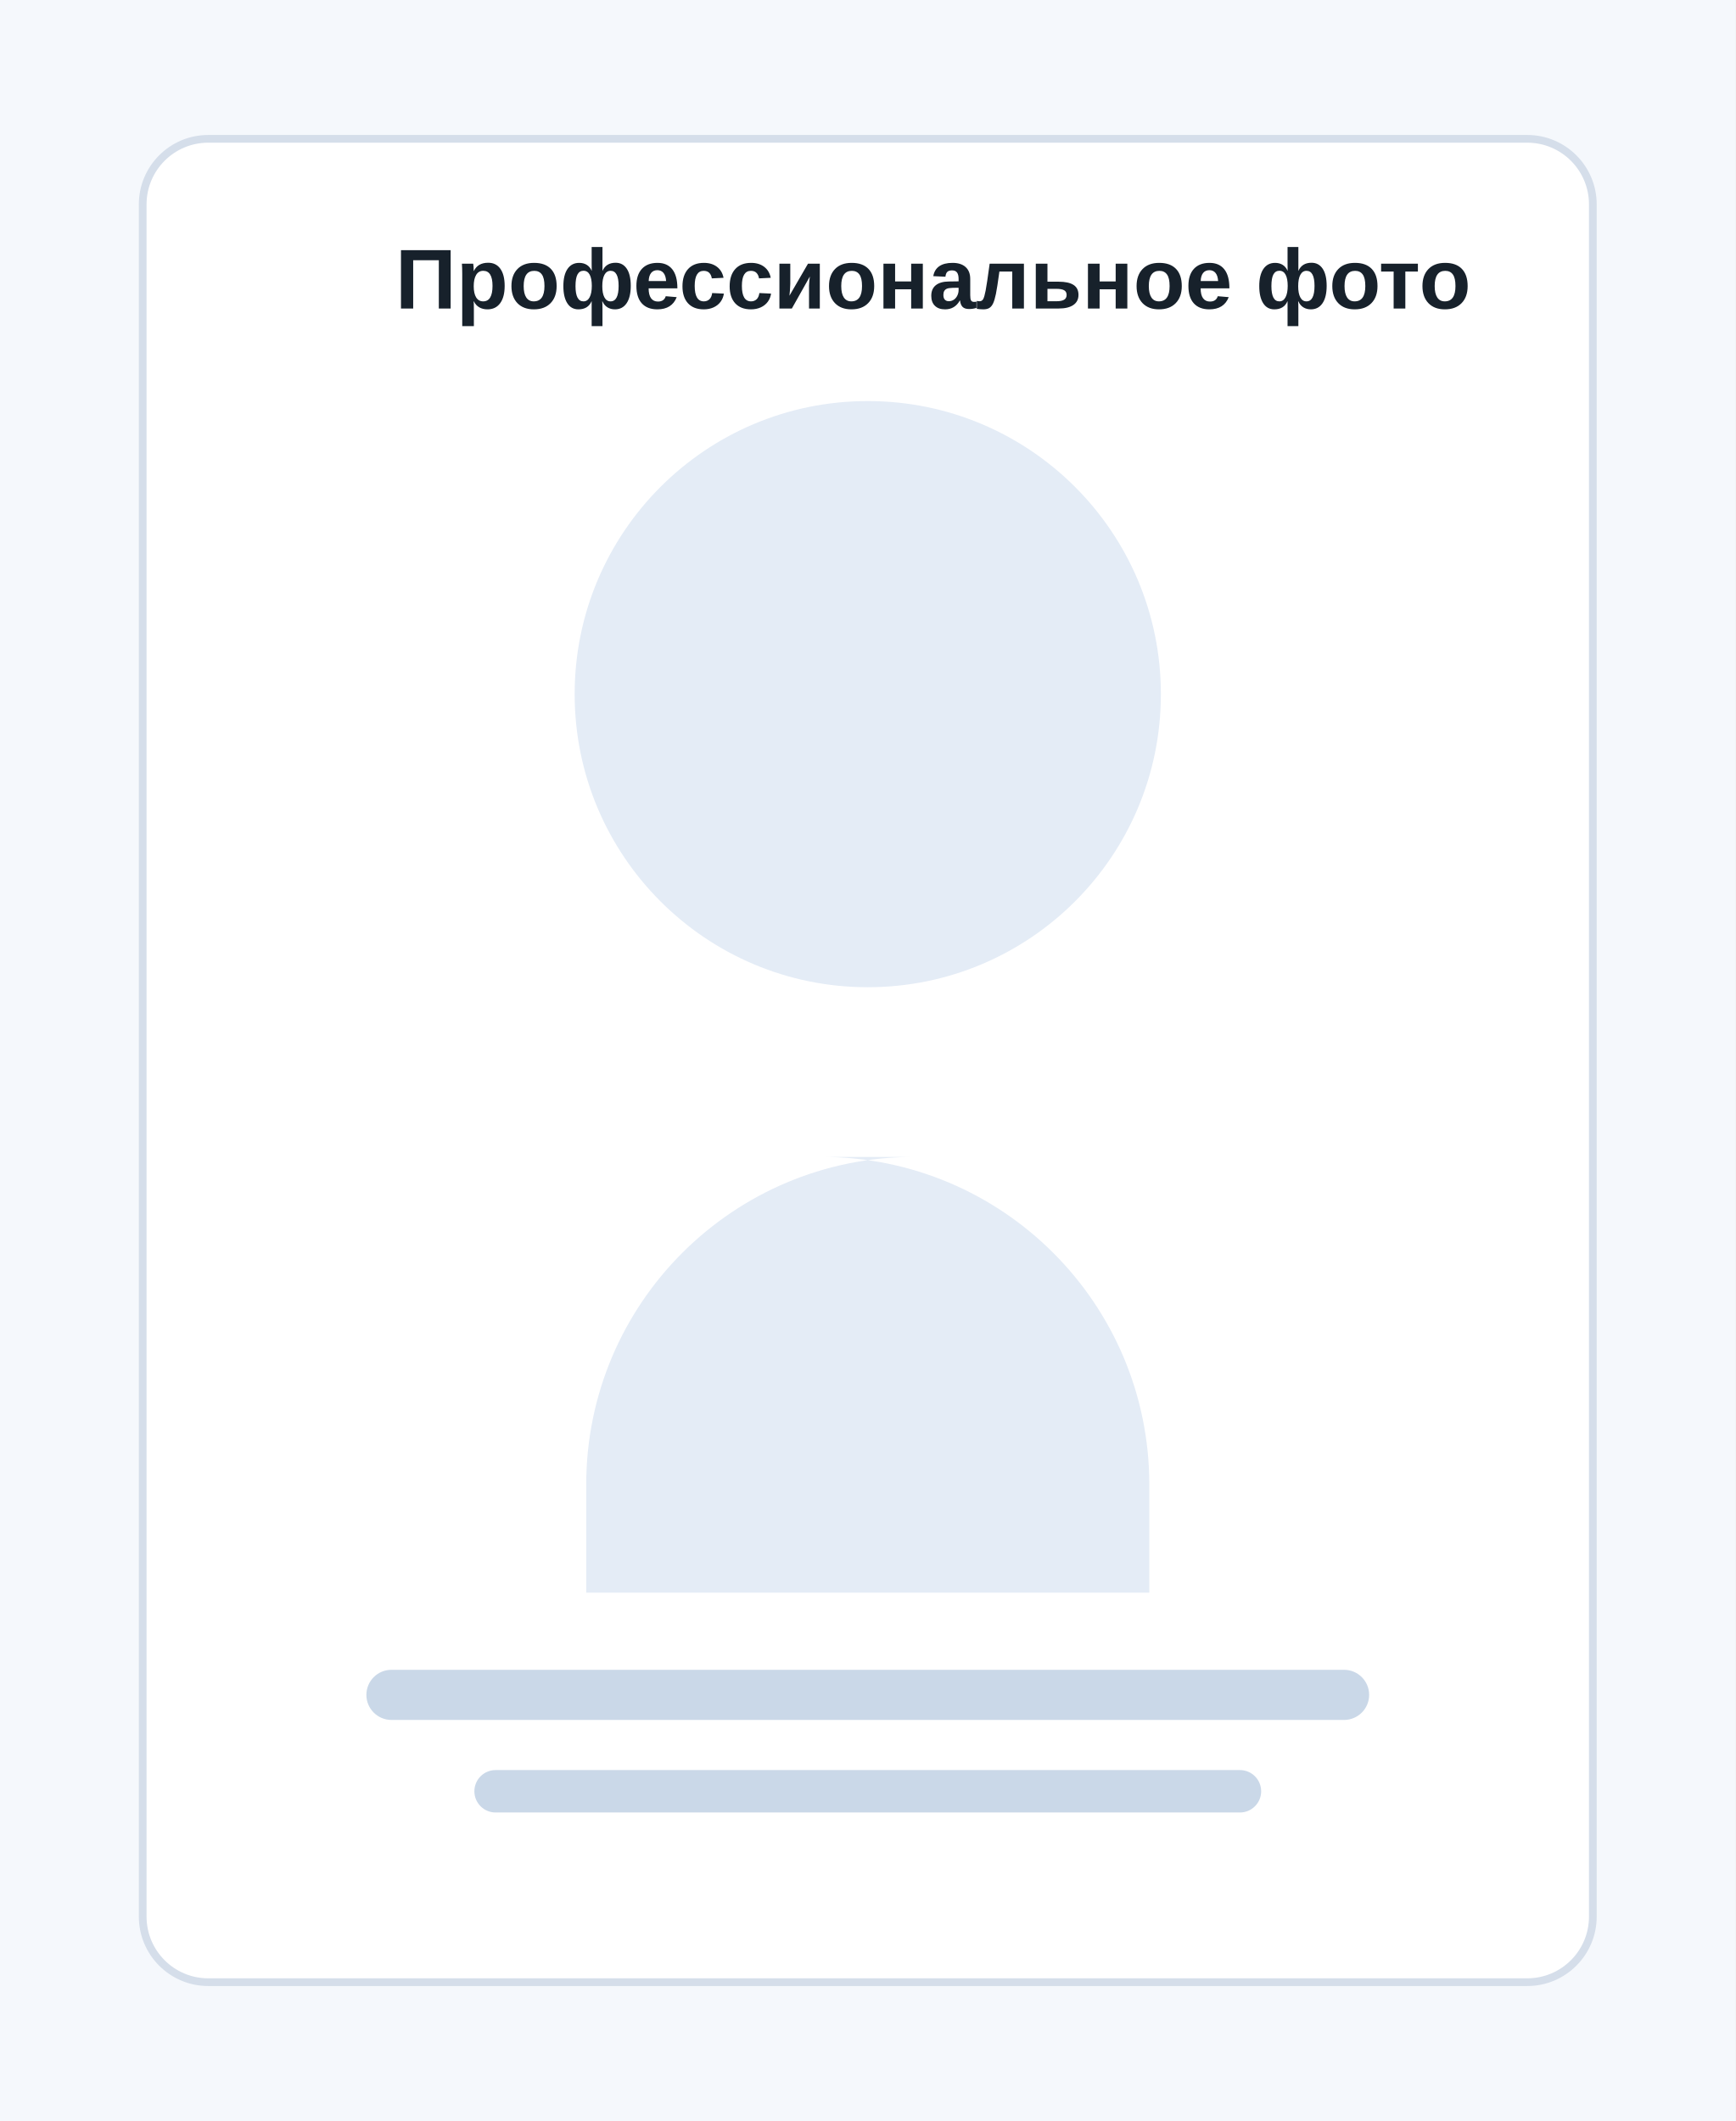
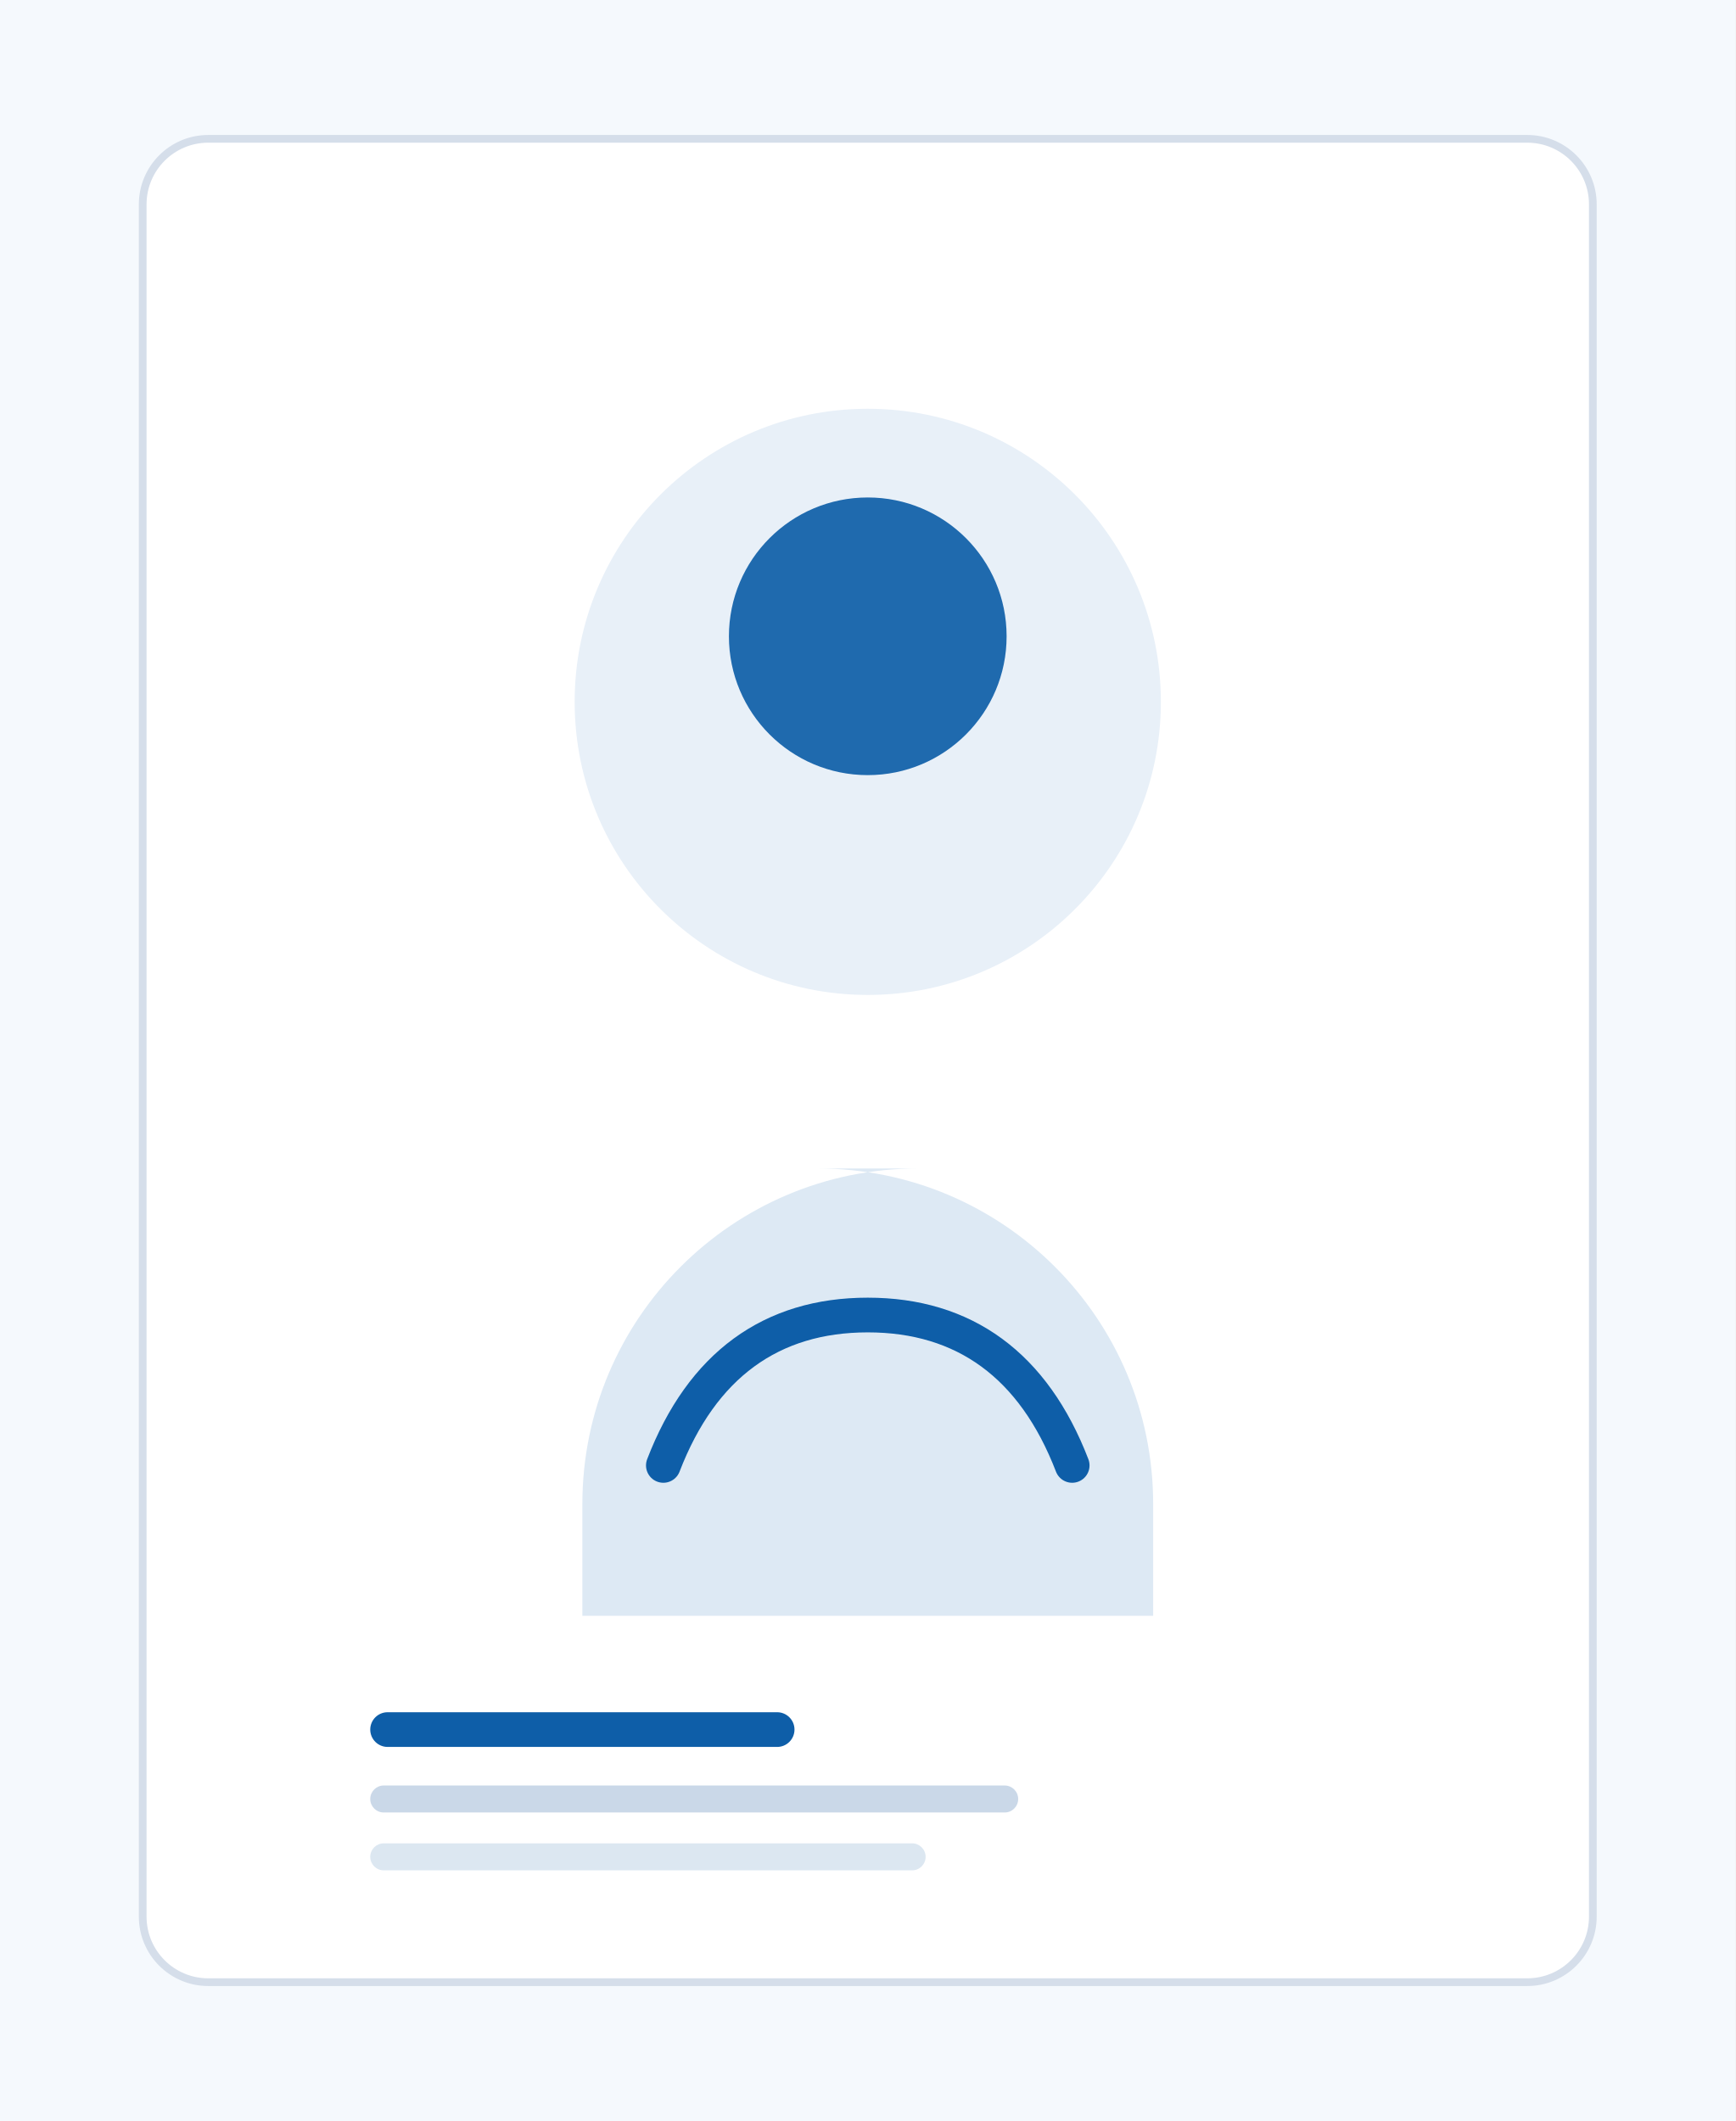
<svg xmlns="http://www.w3.org/2000/svg" width="900" height="1100" viewBox="0 0 900 1100" fill="none">
-   <rect width="900" height="1100" fill="#F5F8FC" />
+   <rect width="900" height="1100" fill="#F5F9FD" />
  <rect x="74" y="72" width="752" height="956" rx="34" fill="#FFFFFF" stroke="#D5DEEA" stroke-width="4" />
-   <circle cx="450" cy="360" r="152" fill="#E4ECF6" />
-   <path d="M304 770C304 676.112 380.112 600 474 600H426C519.888 600 596 676.112 596 770V826H304V770Z" fill="#E4ECF6" />
-   <rect x="190" y="866" width="520" height="26" rx="13" fill="#CAD8E8" />
-   <rect x="246" y="918" width="408" height="22" rx="11" fill="#CAD8E8" />
-   <text x="205" y="160" fill="#17212B" font-family="Arial, sans-serif" font-size="44" font-weight="700">Профессиональное фото</text>
+   <circle cx="450" cy="364" r="152" fill="#E8F0F8" />
+   <circle cx="450" cy="330" r="72" fill="#0E5EA8" opacity="0.92" />
+   <path d="M302 780C302 683.902 379.902 606 476 606H424C520.098 606 598 683.902 598 780V838H302V780Z" fill="#DDE9F4" />
+   <path d="M344 760C364 708 400 682 450 682C500 682 536 708 556 760" stroke="#0E5EA8" stroke-width="18" stroke-linecap="round" />
+   <rect x="192" y="888" width="220" height="18" rx="9" fill="#0E5EA8" />
+   <rect x="192" y="926" width="336" height="14" rx="7" fill="#CAD8E8" />
+   <rect x="192" y="956" width="288" height="14" rx="7" fill="#DCE7F1" />
</svg>
